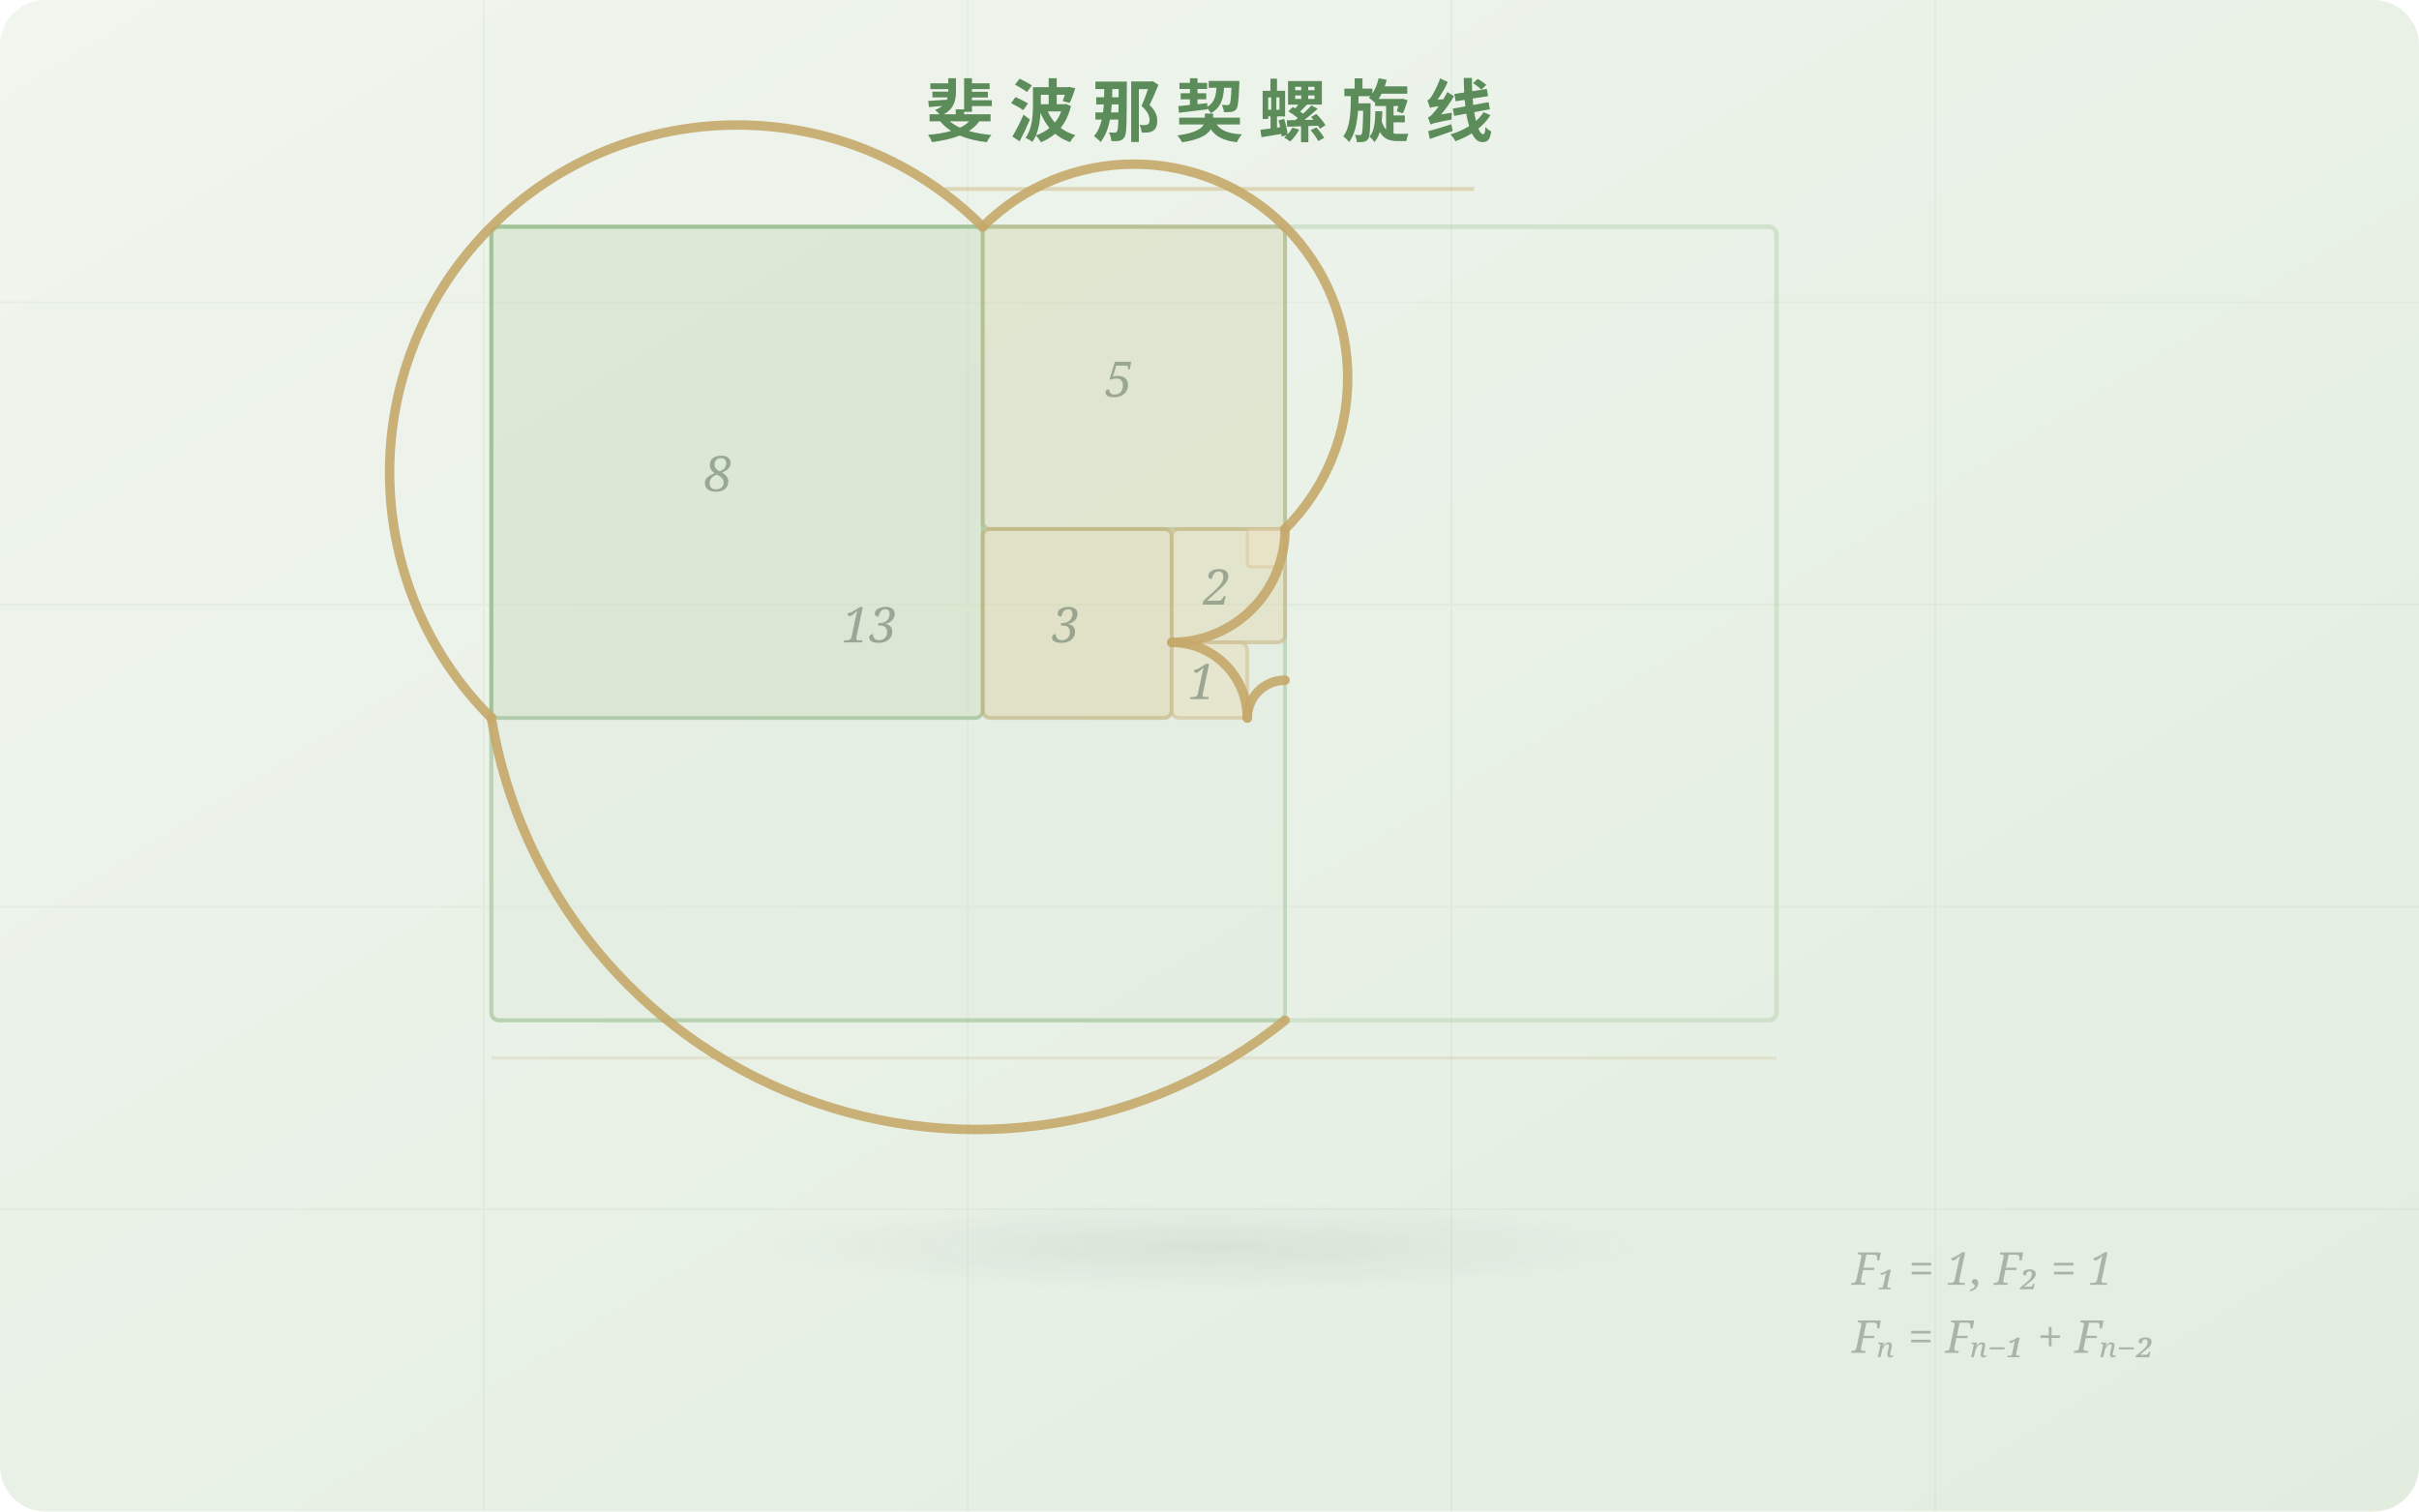
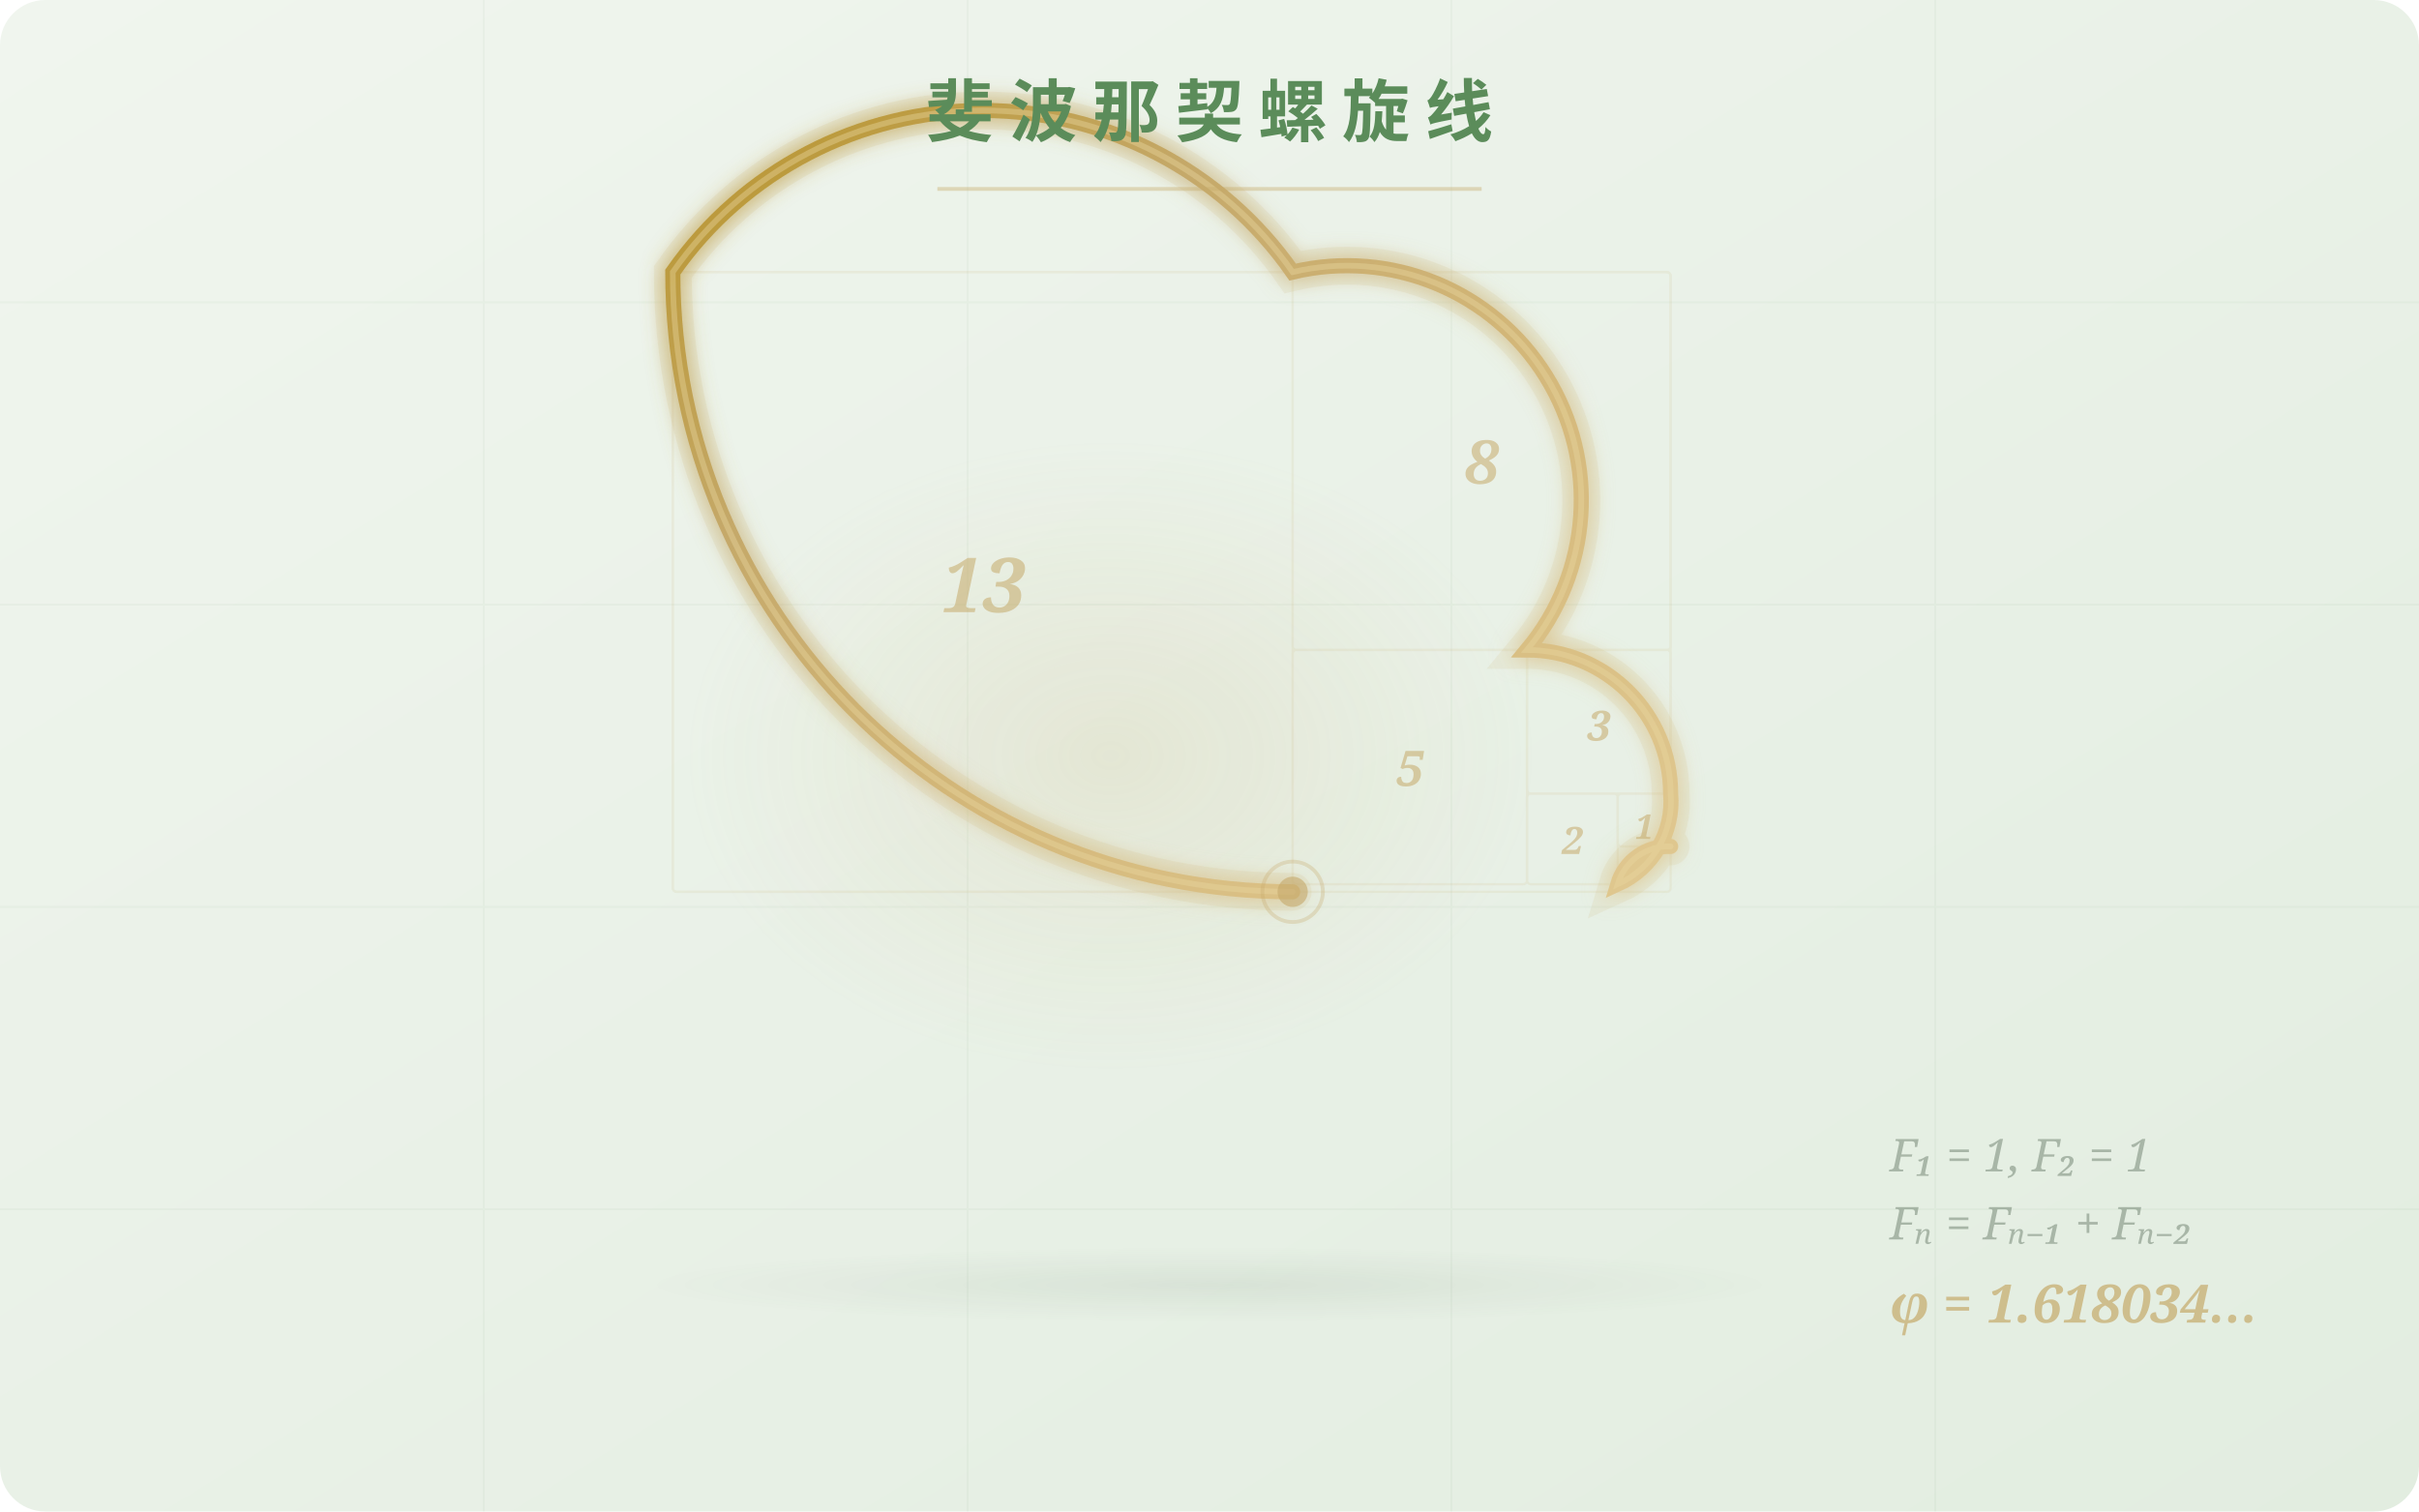
<svg xmlns="http://www.w3.org/2000/svg" viewBox="0 0 640 400" width="640" height="400">
  <defs>
    <linearGradient id="bg" x1="0%" y1="0%" x2="100%" y2="100%">
      <stop offset="0%" stop-color="#F0F5EE" />
      <stop offset="100%" stop-color="#E2EDE0" />
    </linearGradient>
+     <linearGradient id="gold" x1="0" y1="0" x2="1" y2="1">
+       <stop offset="0%" stop-color="#B8942A" />
+       <stop offset="30%" stop-color="#C5A96A" />
+       <stop offset="60%" stop-color="#D4B87A" />
+       <stop offset="100%" stop-color="#E0C890" />
+     </linearGradient>
+     <linearGradient id="goldThin" x1="0" y1="0" x2="1" y2="0">
+       <stop offset="0%" stop-color="#C5A96A" stop-opacity="0.15" />
+       <stop offset="50%" stop-color="#C5A96A" stop-opacity="0.5" />
+       <stop offset="100%" stop-color="#C5A96A" stop-opacity="0.15" />
+     </linearGradient>
+     <radialGradient id="glow" cx="0.45" cy="0.5" r="0.35">
+       <stop offset="0%" stop-color="#C5A96A" stop-opacity="0.15" />
+       <stop offset="100%" stop-color="#C5A96A" stop-opacity="0" />
+     </radialGradient>
    <radialGradient id="shadow" cx="0.5" cy="0.5" r="0.5">
      <stop offset="0%" stop-color="rgba(45,74,50,0.08)" />
      <stop offset="100%" stop-color="rgba(45,74,50,0)" />
    </radialGradient>
+     <filter id="goldGlow">
+       <feGaussianBlur stdDeviation="3" result="blur" />
+       <feMerge>
+         <feMergeNode in="blur" />
+         <feMergeNode in="SourceGraphic" />
+       </feMerge>
+     </filter>
  </defs>
  <rect width="640" height="400" fill="url(#bg)" rx="12" />
-   <g opacity="0.06" stroke="#5B8C5A" stroke-width="0.5">
+   <g opacity="0.05" stroke="#5B8C5A" stroke-width="0.5">
    <line x1="0" y1="80" x2="640" y2="80" />
    <line x1="0" y1="160" x2="640" y2="160" />
    <line x1="0" y1="240" x2="640" y2="240" />
    <line x1="0" y1="320" x2="640" y2="320" />
    <line x1="128" y1="0" x2="128" y2="400" />
    <line x1="256" y1="0" x2="256" y2="400" />
    <line x1="384" y1="0" x2="384" y2="400" />
    <line x1="512" y1="0" x2="512" y2="400" />
  </g>
-   <rect x="130" y="60" width="340" height="210" fill="none" stroke="#B8D4B0" stroke-width="1.2" opacity="0.5" rx="2" />
-   <rect x="130" y="60" width="210" height="210" fill="#D6E5D2" opacity="0.25" rx="2" />
-   <rect x="130" y="60" width="210" height="210" fill="none" stroke="#A8C8A0" stroke-width="1" opacity="0.6" rx="2" />
-   <rect x="130" y="60" width="130" height="130" fill="#C4D8B0" opacity="0.3" rx="2" />
-   <rect x="130" y="60" width="130" height="130" fill="none" stroke="#90B888" stroke-width="1" opacity="0.6" rx="2" />
-   <rect x="260" y="60" width="80" height="80" fill="#D0D0A0" opacity="0.3" rx="2" />
-   <rect x="260" y="60" width="80" height="80" fill="none" stroke="#B8B888" stroke-width="1" opacity="0.6" rx="2" />
-   <rect x="260" y="140" width="50" height="50" fill="#D8C890" opacity="0.35" rx="2" />
-   <rect x="260" y="140" width="50" height="50" fill="none" stroke="#C0B078" stroke-width="1" opacity="0.6" rx="2" />
-   <rect x="310" y="140" width="30" height="30" fill="#E0D0A0" opacity="0.35" rx="2" />
-   <rect x="310" y="140" width="30" height="30" fill="none" stroke="#C8B888" stroke-width="1" opacity="0.6" rx="2" />
-   <rect x="310" y="170" width="20" height="20" fill="#E8D8B0" opacity="0.4" rx="2" />
-   <rect x="310" y="170" width="20" height="20" fill="none" stroke="#D0C098" stroke-width="1" opacity="0.6" rx="2" />
-   <rect x="330" y="140" width="10" height="10" fill="#F0E0C0" opacity="0.4" rx="1" />
-   <rect x="330" y="140" width="10" height="10" fill="none" stroke="#D8C8A0" stroke-width="0.8" opacity="0.6" rx="1" />
-   <g fill="none" stroke="#C5A96A" stroke-width="2.5" stroke-linecap="round">
-     <path d="M 340,270 A 130,130 0 0,1 130,190" opacity="0.9" />
-     <path d="M 130,190 A 80,80 0 0,1 260,60" opacity="0.9" />
-     <path d="M 260,60 A 50,50 0 0,1 340,140" opacity="0.9" />
-     <path d="M 340,140 A 30,30 0 0,1 310,170" opacity="0.9" />
-     <path d="M 310,170 A 20,20 0 0,1 330,190" opacity="0.9" />
-     <path d="M 330,190 A 10,10 0 0,1 340,180" opacity="0.9" />
+   <ellipse cx="310" cy="200" rx="160" ry="120" fill="url(#glow)" />
+   <g stroke="#C5A96A" stroke-width="0.6" fill="none" opacity="0.12">
+     <rect x="178" y="72" width="264" height="164" rx="1" />
+     <rect x="178" y="72" width="164" height="164" rx="1" />
+     <rect x="342" y="72" width="100" height="100" rx="1" />
+     <rect x="342" y="172" width="62" height="62" rx="1" />
+     <rect x="404" y="172" width="38" height="38" rx="1" />
+     <rect x="404" y="210" width="24" height="24" rx="1" />
+     <rect x="428" y="210" width="14" height="14" rx="1" />
  </g>
-   <g font-family="serif" font-size="13" font-style="italic" fill="#6B7D6C" opacity="0.6">
-     <text x="230" y="170" text-anchor="middle">13</text>
-     <text x="190" y="130" text-anchor="middle">8</text>
-     <text x="296" y="105" text-anchor="middle">5</text>
-     <text x="282" y="170" text-anchor="middle">3</text>
-     <text x="322" y="160" text-anchor="middle">2</text>
-     <text x="318" y="185" text-anchor="middle">1</text>
+   <path d="M 342,236     A 164,164 0 0,1 178,72     A 100,100 0 0,1 342,72     A 62,62 0 0,1 404,172     A 38,38 0 0,1 442,210     A 24,24 0 0,1 428,234     A 14,14 0 0,1 442,224" fill="none" stroke="#C5A96A" stroke-width="10" stroke-linecap="round" opacity="0.12" />
+   <path d="M 342,236     A 164,164 0 0,1 178,72     A 100,100 0 0,1 342,72     A 62,62 0 0,1 404,172     A 38,38 0 0,1 442,210     A 24,24 0 0,1 428,234     A 14,14 0 0,1 442,224" fill="none" stroke="url(#gold)" stroke-width="4" stroke-linecap="round" filter="url(#goldGlow)" />
+   <path d="M 342,236     A 164,164 0 0,1 178,72     A 100,100 0 0,1 342,72     A 62,62 0 0,1 404,172     A 38,38 0 0,1 442,210     A 24,24 0 0,1 428,234     A 14,14 0 0,1 442,224" fill="none" stroke="#E8D8A0" stroke-width="1.5" stroke-linecap="round" opacity="0.4" />
+   <g font-family="'Noto Serif SC', serif" fill="#C5A96A" opacity="0.55" text-anchor="middle">
+     <text x="260" y="162" font-size="20" font-weight="700" font-style="italic">13</text>
+     <text x="392" y="128" font-size="16" font-weight="700" font-style="italic">8</text>
+     <text x="373" y="208" font-size="13" font-weight="700" font-style="italic">5</text>
+     <text x="423" y="196" font-size="11" font-weight="700" font-style="italic">3</text>
+     <text x="416" y="226" font-size="10" font-weight="700" font-style="italic">2</text>
+     <text x="435" y="222" font-size="9" font-weight="700" font-style="italic">1</text>
  </g>
-   <ellipse cx="320" cy="330" rx="120" ry="12" fill="url(#shadow)" />
+   <circle cx="342" cy="236" r="4" fill="#C5A96A" opacity="0.6" />
+   <circle cx="342" cy="236" r="8" fill="none" stroke="#C5A96A" stroke-width="1" opacity="0.3" />
+   <ellipse cx="320" cy="340" rx="150" ry="10" fill="url(#shadow)" />
  <text x="320" y="36" fill="#5B8C5A" font-family="'Noto Serif SC', serif" font-size="18" font-weight="700" text-anchor="middle" letter-spacing="4">斐波那契螺旋线</text>
-   <line x1="250" y1="50" x2="390" y2="50" stroke="#C5A96A" stroke-width="1" opacity="0.4" />
-   <text x="490" y="340" fill="#6B7D6C" font-family="serif" font-size="12" font-style="italic" opacity="0.5">F₁ = 1, F₂ = 1</text>
-   <text x="490" y="358" fill="#6B7D6C" font-family="serif" font-size="12" font-style="italic" opacity="0.5">Fₙ = Fₙ₋₁ + Fₙ₋₂</text>
-   <line x1="130" y1="280" x2="470" y2="280" stroke="#C5A96A" stroke-width="0.8" opacity="0.2" />
+   <line x1="248" y1="50" x2="392" y2="50" stroke="#C5A96A" stroke-width="1" opacity="0.4" />
+   <text x="500" y="310" fill="#6B7D6C" font-family="serif" font-size="12" font-style="italic" opacity="0.5">F₁ = 1, F₂ = 1</text>
+   <text x="500" y="328" fill="#6B7D6C" font-family="serif" font-size="12" font-style="italic" opacity="0.5">Fₙ = Fₙ₋₁ + Fₙ₋₂</text>
+   <text x="500" y="350" fill="#C5A96A" font-family="serif" font-size="14" font-style="italic" opacity="0.7" font-weight="bold">φ = 1.618034…</text>
+   <line x1="120" y1="290" x2="480" y2="290" stroke="url(#goldThin)" stroke-width="1" />
</svg>
